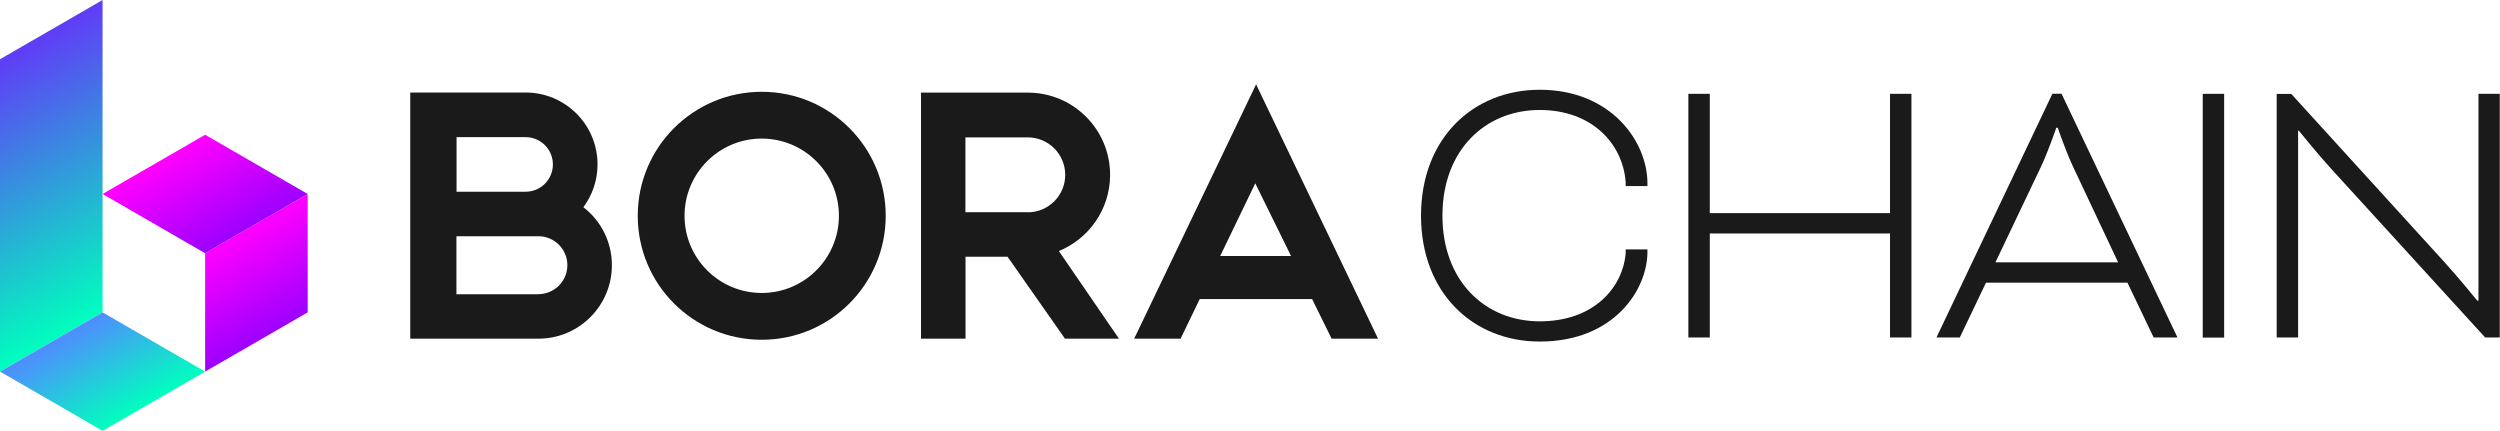
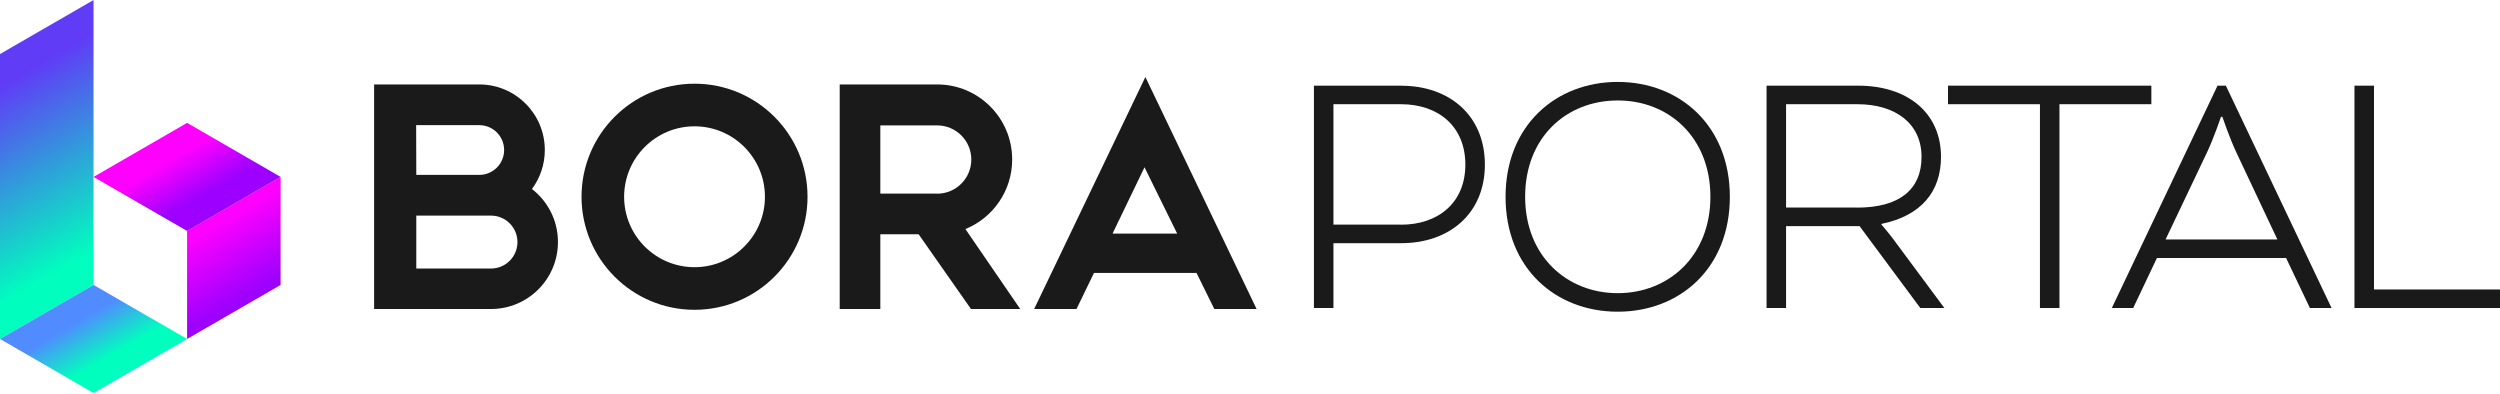
- <svg xmlns="http://www.w3.org/2000/svg" xmlns:xlink="http://www.w3.org/1999/xlink" viewBox="0 0 208.9 36">
+ <svg xmlns="http://www.w3.org/2000/svg" width="229px" height="36px" viewBox="0 0 229 36" version="1.1">
  <defs>
-     <style>.j{fill:url(#g);}.k{fill:url(#f);}.l{fill:url(#i);}.m{fill:url(#h);}.n{fill:#1a1a1a;}</style>
-     <linearGradient id="f" x1="19.29" y1="18.09" x2="23.57" y2="10.67" gradientTransform="translate(0 38) scale(1 -1)" gradientUnits="userSpaceOnUse">
-       <stop offset="0" stop-color="#f0f" />
-       <stop offset="1" stop-color="#9d00ff" />
+     <linearGradient x1="41.686%" y1="25.009%" x2="58.314%" y2="74.991%" id="linearGradient-1">
+       <stop stop-color="#FF00FF" offset="0%" />
+       <stop stop-color="#9D00FF" offset="100%" />
    </linearGradient>
-     <linearGradient id="g" x1="9.94" y1="12.69" x2="-1.37" y2="32.26" gradientTransform="translate(0 38) scale(1 -1)" gradientUnits="userSpaceOnUse">
-       <stop offset="0" stop-color="#00ffbe" />
-       <stop offset="1" stop-color="#603cf7" />
+     <linearGradient x1="55.022%" y1="81.522%" x2="44.978%" y2="18.478%" id="linearGradient-2">
+       <stop stop-color="#00FFBE" offset="0%" />
+       <stop stop-color="#603CF7" offset="100%" />
    </linearGradient>
-     <linearGradient id="h" x1="10.72" y1="3.24" x2="6.43" y2="10.66" gradientTransform="translate(0 38) scale(1 -1)" gradientUnits="userSpaceOnUse">
-       <stop offset="0" stop-color="#00ffbe" />
-       <stop offset="1" stop-color="#508cff" />
+     <linearGradient x1="62.5%" y1="62.514%" x2="37.5%" y2="37.486%" id="linearGradient-3">
+       <stop stop-color="#00FFBE" offset="0%" />
+       <stop stop-color="#508CFF" offset="100%" />
    </linearGradient>
-     <linearGradient id="i" x1="15" y1="25.51" x2="19.29" y2="18.08" xlink:href="#f" />
+     <linearGradient x1="37.512%" y1="37.477%" x2="62.521%" y2="62.523%" id="linearGradient-4">
+       <stop stop-color="#FF00FF" offset="0%" />
+       <stop stop-color="#9D00FF" offset="100%" />
+     </linearGradient>
  </defs>
-   <g id="a" />
-   <g id="b">
-     <g id="c">
-       <g id="d">
-         <g id="e">
-           <g>
-             <path class="n" d="M135.84,15.54v-.34c-.25-3.22-2.84-6.01-7.18-6.01-4.56,0-8.13,3.36-8.13,8.83s3.57,8.83,8.13,8.83,6.92-2.85,7.18-5.64v-.37h1.82v.2c0,3.16-2.78,7.5-9,7.5-5.55,0-9.92-4.04-9.92-10.52s4.37-10.52,9.92-10.52c5.97,0,9,4.34,9,7.81v.24h-1.82Z" />
-             <path class="n" d="M177.79,23.62h-11.84l-2.19,4.58h-1.95l9.69-20.37h.76l9.69,20.37h-1.99l-2.19-4.58h0Zm-11.04-1.7h10.24l-3.76-7.98c-.64-1.36-1.28-3.26-1.28-3.26h-.13s-.64,1.9-1.28,3.26l-3.8,7.98Z" />
-             <path class="n" d="M207.1,7.84V25.12h-.1s-1.6-1.97-2.81-3.29l-12.73-13.98h-1.22V28.2h1.79V10.92h.06c.13,.17,1.6,1.97,2.68,3.16l12.89,14.12h1.22V7.84h-1.79Z" />
-             <rect class="n" x="184.06" y="7.84" width="1.79" height="20.37" />
-             <polygon class="n" points="157.93 7.84 157.93 17.81 142.87 17.81 142.87 7.84 141.08 7.84 141.08 28.2 142.87 28.2 142.87 19.51 157.93 19.51 157.93 28.2 159.72 28.2 159.72 7.84 157.93 7.84" />
-           </g>
-           <g>
-             <path class="n" d="M98.65,28.3h-3.88l10.19-21.25,10.19,21.25h-3.88l-1.63-3.31h-9.39l-1.6,3.31h0Zm3.31-6.91h5.92l-2.99-6.07-2.93,6.07h0Z" />
-             <path class="n" d="M48.75,17.31c.74-1,1.18-2.23,1.18-3.57,0-3.32-2.69-6.01-6.01-6.01h-9.64V28.3h10.71c3.39,0,6.14-2.75,6.14-6.14,0-1.97-.93-3.73-2.39-4.85Zm-4.83-5.85h0c1.26,0,2.28,1.02,2.28,2.28s-1.02,2.28-2.28,2.28h-5.77v-4.56h5.77Zm1.07,13.13h-6.85v-4.85h6.85c1.34,0,2.42,1.09,2.42,2.42s-1.09,2.42-2.42,2.42Z" />
-             <path class="n" d="M63.65,7.67c-5.72,0-10.36,4.63-10.36,10.36s4.63,10.36,10.36,10.36,10.36-4.64,10.36-10.36-4.63-10.36-10.36-10.36Zm0,16.81c-3.57,0-6.45-2.89-6.45-6.45s2.89-6.45,6.45-6.45,6.45,2.89,6.45,6.45-2.89,6.45-6.45,6.45Z" />
-             <path class="n" d="M88.47,20.98c2.51-1.02,4.29-3.49,4.29-6.37,0-3.8-3.08-6.87-6.87-6.87h-8.93V28.3h3.72v-6.85h3.51l4.8,6.85h4.51l-5.02-7.32Zm-2.59-3.25h-5.21v-6.25h5.21c1.73,0,3.13,1.4,3.13,3.13s-1.4,3.13-3.13,3.13h0Z" />
-           </g>
-           <g>
-             <polygon class="k" points="17.14 31.05 17.14 31.05 17.14 21.16 25.71 16.21 25.71 26.1 17.14 31.05" />
-             <polygon class="j" points="0 4.95 0 31.05 8.57 26.1 8.57 0 0 4.95" />
-             <polygon class="m" points="17.14 31.05 8.57 26.1 0 31.05 8.57 36 17.14 31.05" />
-             <polygon class="l" points="25.71 16.21 17.14 11.26 8.57 16.21 17.14 21.16 25.71 16.21" />
-           </g>
+   <g id="Page-1" stroke="none" stroke-width="1" fill="none" fill-rule="evenodd">
+     <g id="logo_black" transform="translate(-0, 0)" fill-rule="nonzero">
+       <path d="M128.362,7.847 L120.356,7.847 L120.356,28.215 L122.144,28.215 L122.144,22.275 L128.362,22.275 C132.731,22.275 136.015,19.592 136.015,15.081 C136.015,10.569 132.759,7.853 128.362,7.853 L128.362,7.847 Z M128.329,20.576 L122.144,20.576 L122.144,9.546 L128.329,9.546 C131.803,9.546 134.227,11.616 134.227,15.081 C134.227,18.546 131.77,20.582 128.329,20.582 L128.329,20.576 Z" id="Shape" fill="#1A1A1A" />
+       <g id="Group">
+         <g transform="translate(34.26932, 7.05375)" fill="#1A1A1A" id="Shape">
+           <path d="M64.333,21.251 L60.459,21.251 L70.647,0 L80.835,21.251 L76.961,21.251 L75.331,17.944 L65.941,17.944 L64.339,21.251 L64.333,21.251 Z M67.639,14.344 L73.56,14.344 L70.568,8.269 L67.639,14.344 Z" />
+           <path d="M14.456,10.26 C15.198,9.259 15.636,8.027 15.636,6.688 C15.636,3.369 12.949,0.681 9.631,0.681 L0,0.681 L0,21.251 L10.705,21.251 C14.096,21.251 16.839,18.506 16.839,15.114 C16.839,13.14 15.906,11.379 14.456,10.26 L14.456,10.26 Z M9.631,4.41 L9.631,4.41 C10.891,4.41 11.909,5.428 11.909,6.688 C11.909,7.948 10.891,8.966 9.631,8.966 C9.502,8.966 3.863,8.966 3.863,8.966 L3.851,4.41 L9.631,4.41 Z M10.705,17.544 L3.863,17.544 L3.863,12.696 L10.705,12.696 C12.043,12.696 13.129,13.781 13.129,15.12 C13.129,16.459 12.043,17.544 10.705,17.544 L10.705,17.544 Z" />
+           <path d="M29.35,0.613 C23.631,0.613 18.999,5.248 18.999,10.969 C18.999,16.689 23.631,21.324 29.35,21.324 C35.068,21.324 39.701,16.689 39.701,10.969 C39.701,5.248 35.068,0.613 29.35,0.613 Z M29.35,17.421 C25.785,17.421 22.901,14.529 22.901,10.969 C22.901,7.408 25.791,4.517 29.35,4.517 C32.909,4.517 35.799,7.408 35.799,10.969 C35.799,14.529 32.909,17.421 29.35,17.421 Z" />
+           <path d="M54.162,13.928 C56.675,12.904 58.446,10.44 58.446,7.554 C58.446,3.757 55.371,0.681 51.575,0.681 L42.647,0.681 L42.647,21.251 L46.369,21.251 L46.369,14.406 L49.877,14.406 L54.673,21.251 L59.183,21.251 L54.162,13.928 L54.162,13.928 Z M51.575,10.682 L46.369,10.682 L46.369,4.433 L51.575,4.433 C53.302,4.433 54.702,5.833 54.702,7.56 C54.702,9.287 53.302,10.688 51.575,10.688 L51.575,10.682 Z" />
+         </g>
+         <g id="Path">
+           <polygon fill="url(#linearGradient-1)" points="17.137 31.05 17.137 31.05 17.137 21.156 25.701 16.206 25.701 26.1" />
+           <polygon fill="url(#linearGradient-2)" points="0 4.95 0 31.05 8.569 26.1 8.569 0" />
+           <polygon fill="url(#linearGradient-3)" points="17.137 31.05 8.569 26.1 0 31.05 8.569 36" />
+           <polygon fill="url(#linearGradient-4)" points="25.701 16.206 17.137 11.256 8.569 16.206 17.137 21.156" />
        </g>
      </g>
+       <path d="M158.454,18.028 C158.454,24.581 153.861,28.552 148.182,28.552 C142.503,28.552 137.909,24.581 137.909,18.028 C137.909,11.475 142.531,7.504 148.182,7.504 C153.832,7.504 158.454,11.475 158.454,18.028 Z M139.703,18.028 C139.703,23.462 143.532,26.854 148.187,26.854 C152.843,26.854 156.672,23.462 156.672,18.028 C156.672,12.594 152.877,9.203 148.187,9.203 C143.498,9.203 139.703,12.561 139.703,18.028 Z" id="Shape" fill="#1A1A1A" />
+       <path d="M209.405,23.631 L197.576,23.631 L195.4,28.215 L193.443,28.215 L203.125,7.847 L203.89,7.847 L213.572,28.215 L211.587,28.215 L209.405,23.631 L209.405,23.631 Z M198.368,21.932 L208.607,21.932 L204.846,13.956 C204.21,12.6 203.569,10.699 203.569,10.699 L203.44,10.699 C203.44,10.699 202.805,12.6 202.164,13.956 L198.368,21.932 Z" id="Shape" fill="#1A1A1A" />
+       <path d="M173.523,22.033 C172.887,21.184 172.342,20.576 172.342,20.576 L172.342,20.509 C175.98,19.761 177.796,17.556 177.796,14.366 C177.796,10.361 174.765,7.847 170.205,7.847 L161.816,7.847 L161.816,28.215 L163.604,28.215 L163.604,20.711 L170.335,20.711 L175.901,28.215 L178.105,28.215 L173.523,22.039 L173.523,22.033 Z M170.11,19.012 L163.604,19.012 L163.604,9.546 L170.143,9.546 C173.618,9.546 176.013,11.312 176.013,14.366 C176.013,17.421 173.91,19.018 170.115,19.018 L170.11,19.012 Z" id="Shape" fill="#1A1A1A" />
+       <polygon id="Path" fill="#1A1A1A" points="197.064 7.847 178.437 7.847 178.437 9.546 186.859 9.546 186.859 28.215 188.647 28.215 188.647 9.546 197.064 9.546" />
+       <polygon id="Path" fill="#1A1A1A" points="217.457 26.516 217.457 7.847 215.669 7.847 215.669 28.215 229 28.215 229 26.516" />
    </g>
  </g>
</svg>
